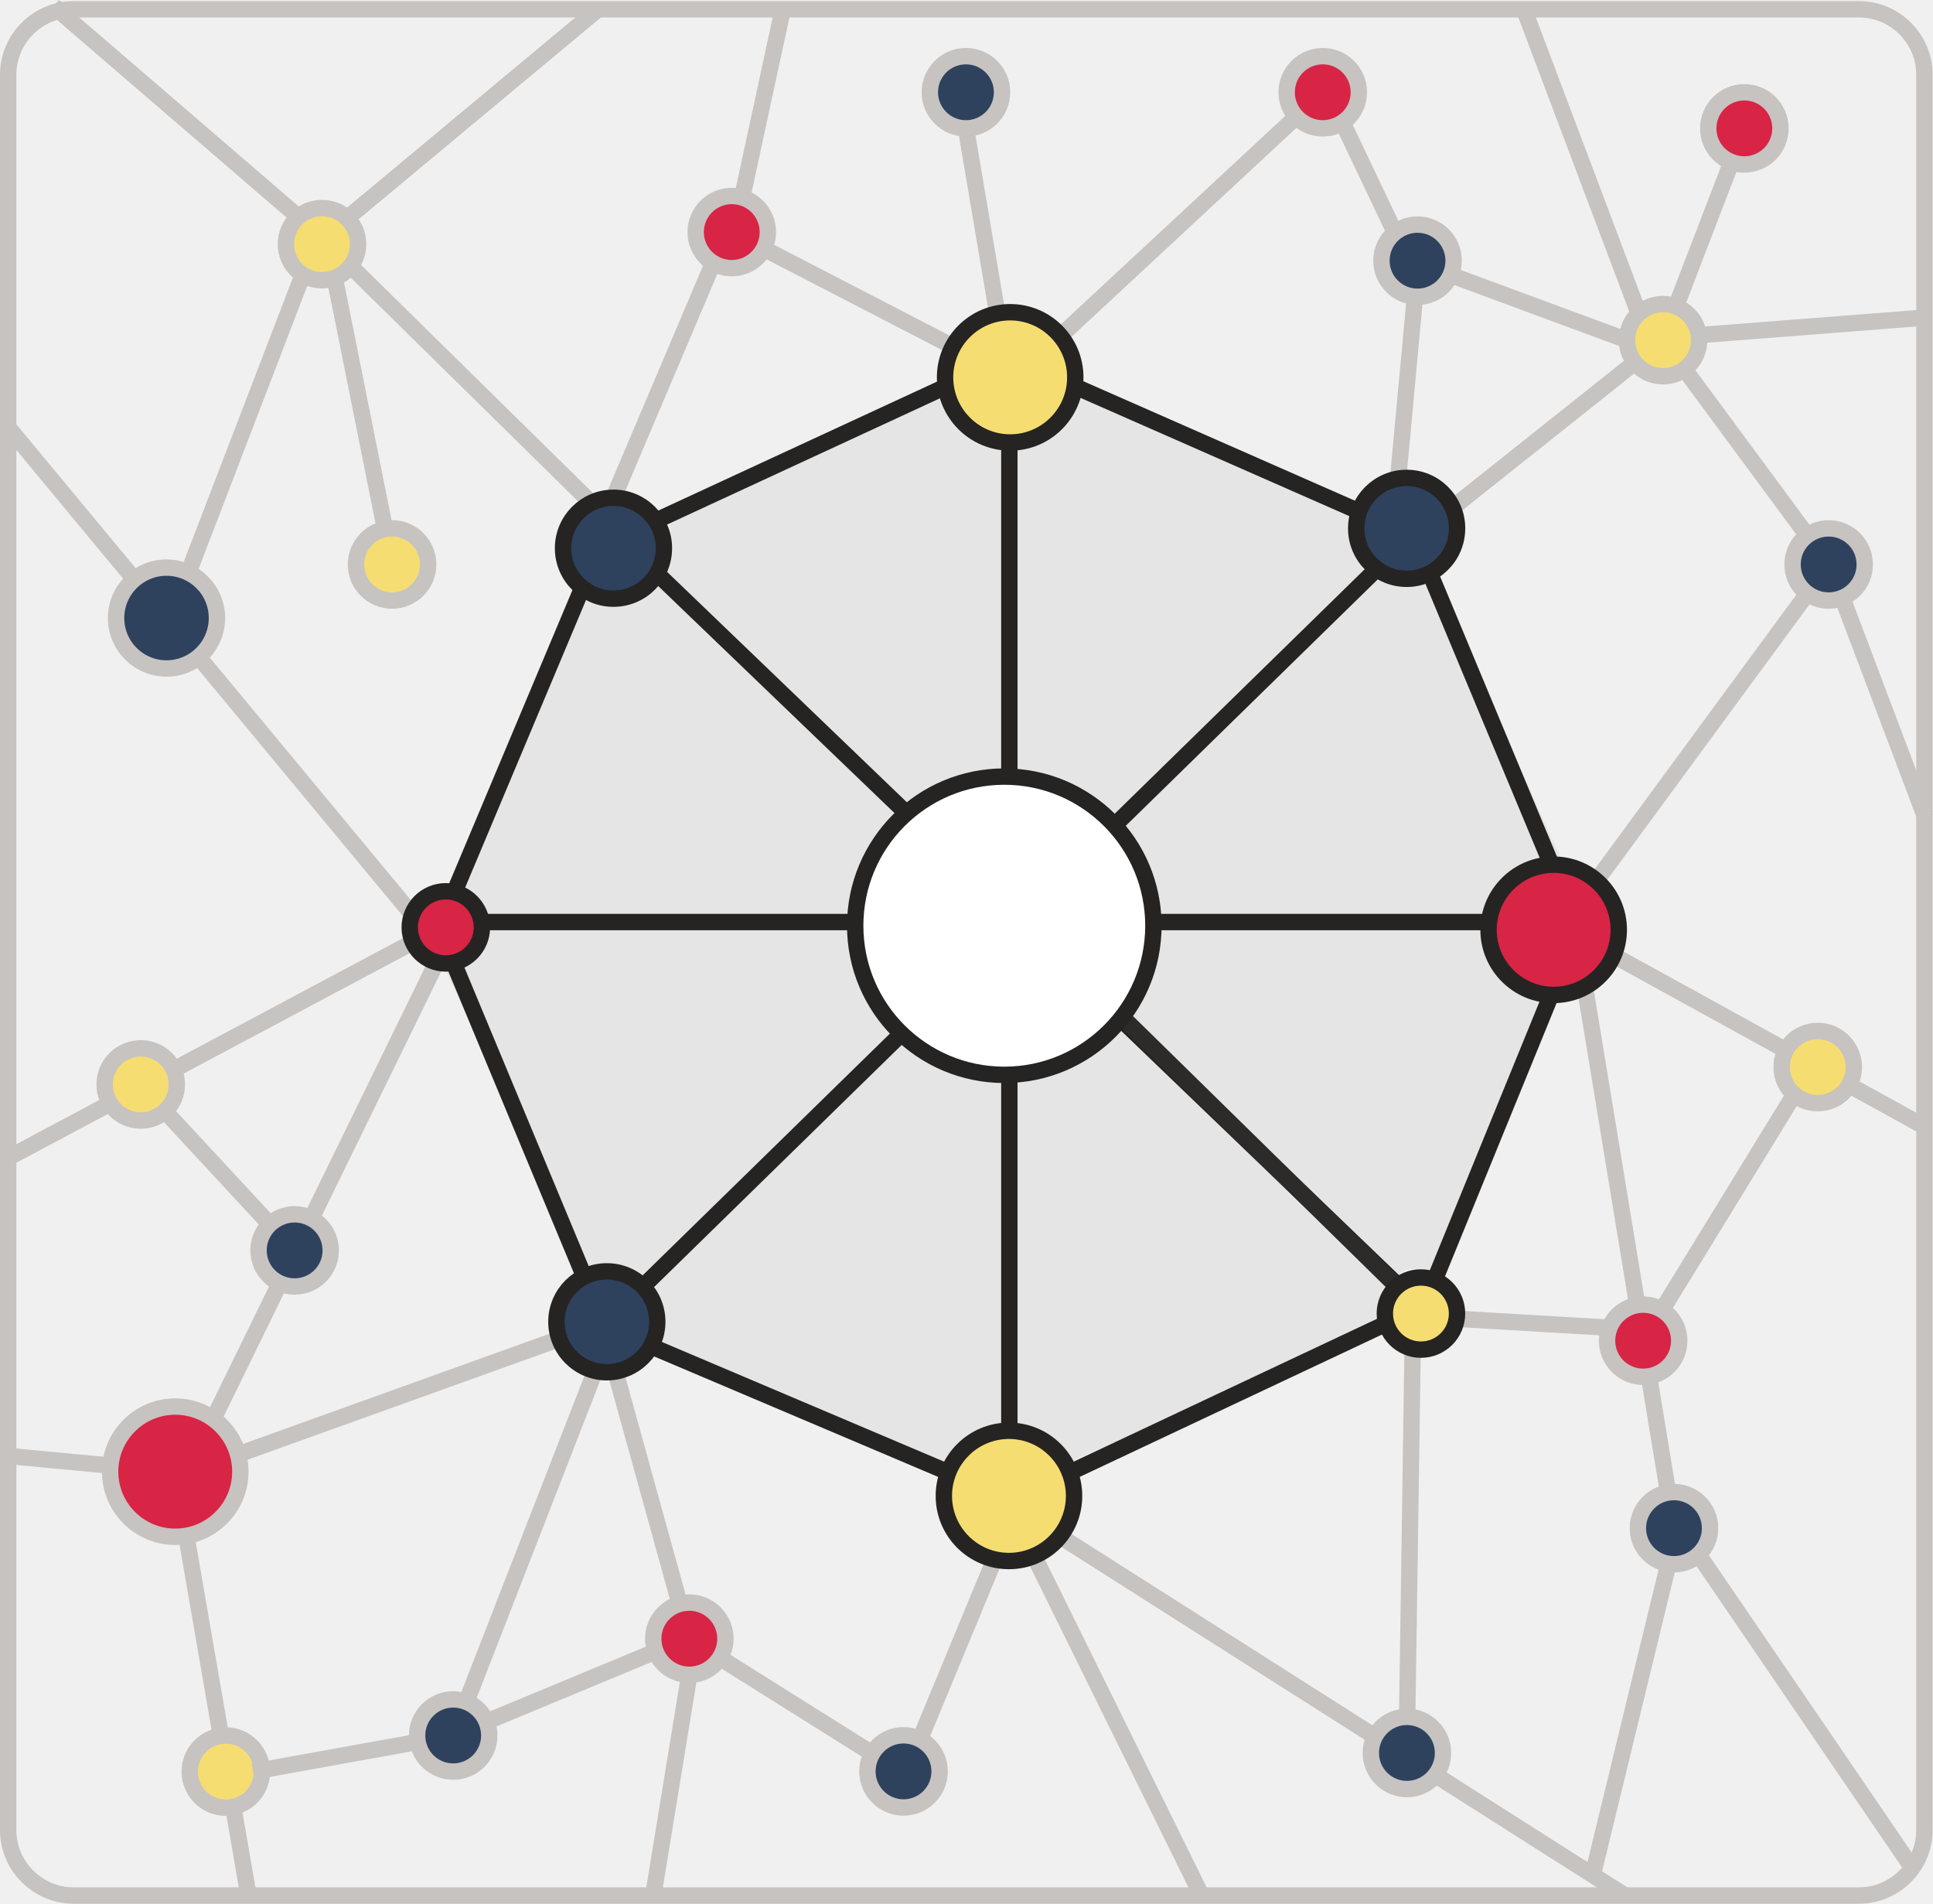
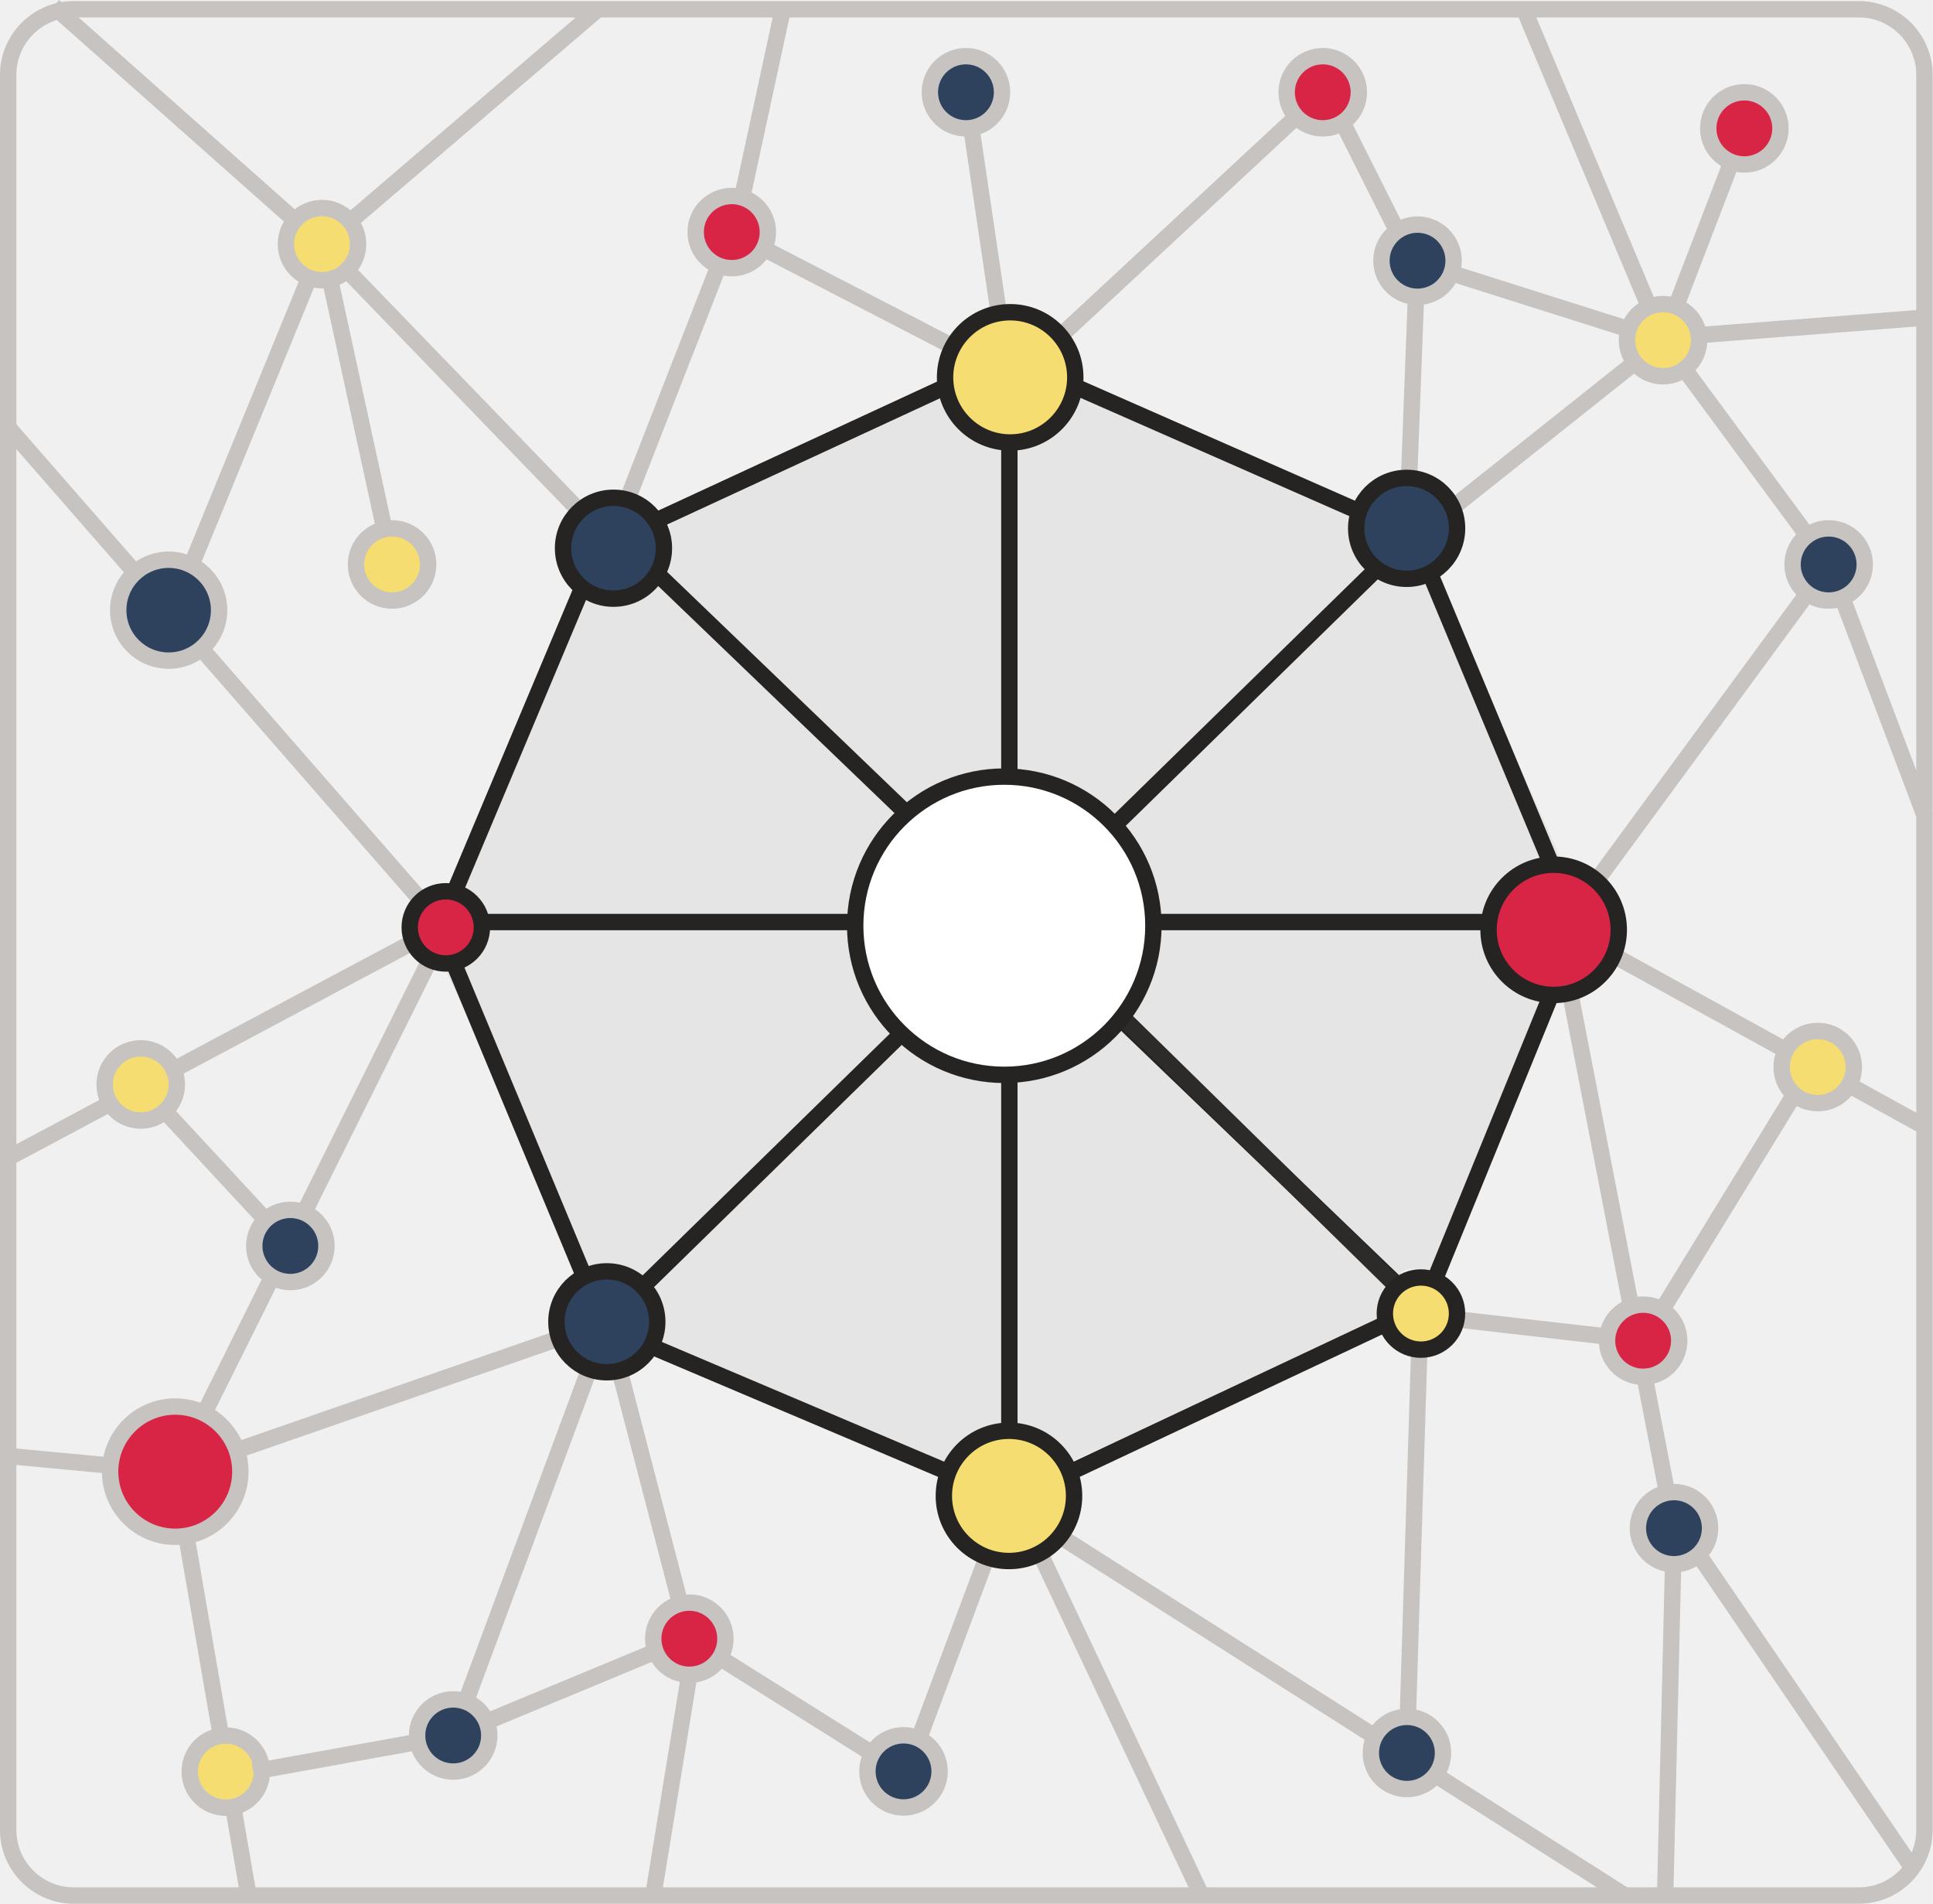
<svg xmlns="http://www.w3.org/2000/svg" version="1.1" viewBox="0 0 442.77 435.98">
  <defs>
-     <clipPath id="a">
+     <clipPath id="p">
      <path d="m1227.5 390.41h86.06v-67.342h-86.06z" />
    </clipPath>
-     <clipPath id="b">
+     <clipPath id="o">
      <path d="m1227.7 456.04h87.55v-66.652h-87.55z" />
    </clipPath>
-     <clipPath id="c">
+     <clipPath id="n">
      <path d="m1112.5 389.26h93.25v-72h-93.25z" />
    </clipPath>
-     <clipPath id="d">
+     <clipPath id="m">
      <path d="m1111.6 456.12h85.78v-68.354h-85.78z" />
    </clipPath>
-     <clipPath id="e">
+     <clipPath id="l">
      <path d="m1148.6 491.88h64.93v-86.092h-64.93z" />
    </clipPath>
-     <clipPath id="f">
+     <clipPath id="k">
      <path d="m1213.1 374.02h65.48v-84.914h-65.48z" />
    </clipPath>
-     <clipPath id="g">
+     <clipPath id="j">
      <path d="m1146.3 374.22h66.41v-84.572h-66.41z" />
    </clipPath>
-     <clipPath id="h">
+     <clipPath id="i">
      <path d="m1213.5 492.16h65.65v-87.151h-65.65z" />
    </clipPath>
  </defs>
  <g transform="translate(-135.7 -234.6)">
    <g transform="matrix(1.25,0,0,-1.25,-1149.7,935.87)">
-       <g clip-path="url(#h)" opacity=".42">
+       <g clip-path="url(#i)" opacity=".42">
        <g transform="translate(1213.9,483.24)">
          <path d="m0 0v-71.857 71.857c-0.074-2e-3 -0.146-0.012-0.221-0.012-0.044 0-0.086 7e-3 -0.131 7e-3v-71.904c5.493-0.269 10.428-2.628 14.017-6.323l51.633 51.631c-1.786 1.921-2.887 4.488-2.887 7.317 0 1.73 0.419 3.359 1.145 4.808l-53.186 23.394c-0.857-4.997-5.153-8.812-10.37-8.918" fill="#d8d7d6" />
        </g>
      </g>
    </g>
    <g transform="matrix(1.25 0 0 -1.25 -1150.2 933.04)">
-       <g clip-path="url(#g)" opacity=".42">
+       <g clip-path="url(#j)" opacity=".42">
        <g transform="translate(1212.7,294.73)">
          <path d="m0 0v73.441c-0.142-3e-3 -0.28-0.021-0.422-0.021-5.782 0-11.016 2.32-14.841 6.071l-51.153-51.152c2.419-1.993 3.963-5.012 3.963-8.392 0-0.773-0.084-1.526-0.237-2.254l53.693-22.772c1.891 3.002 5.203 5.012 8.997 5.079" fill="#d8d7d6" />
        </g>
      </g>
    </g>
    <g transform="matrix(1.2978 0 0 -1.25 -1205.6 930.55)">
-       <g clip-path="url(#f)" opacity=".42">
+       <g clip-path="url(#k)" opacity=".42">
        <g transform="translate(1278.6,320.69)">
          <path d="m1.96 0-53.192 53.324c-3.737-3.457-8.729-5.63-14.248-5.825v-73.458c4.158-0.059 7.768-2.314 9.645-5.631l55.923 25.565c0 4e-3 -0.001 8e-3 -0.001 0.012 0 2.224 0.691 4.29 1.872 6.013" fill="#d8d7d6" stroke-width="1.015" />
        </g>
      </g>
    </g>
    <g transform="matrix(1.25,0,0,-1.25,-1149.7,935.87)">
-       <g clip-path="url(#e)" opacity=".42">
+       <g clip-path="url(#l)" opacity=".42">
        <g transform="translate(1148.6,457.08)">
          <path d="m0 0 49.67-51.285c3.742 3.457 8.729 5.586 14.226 5.586 0.349 0 0.688-0.035 1.033-0.052v71.904c-5.164 0.063-9.451 3.758-10.419 8.653l-52.646-24.357c0.395-1.12 0.621-2.32 0.621-3.575 0-2.614-0.934-5.01-2.485-6.874" fill="#d8d7d6" />
        </g>
      </g>
    </g>
    <g transform="matrix(1.25,0,0,-1.25,-1149.7,935.87)">
-       <g clip-path="url(#d)" opacity=".42">
+       <g clip-path="url(#m)" opacity=".42">
        <g transform="translate(1118,389.69)">
          <path d="m0.85 3.023c0-0.379-0.02-0.752-0.058-1.121h71.896-71.896c-0.027-0.275-0.075-0.544-0.124-0.813h73.392c-0.039 0.53-0.08 1.058-0.08 1.597 0 5.864 2.381 11.172 6.228 15.011-18.767 20.65-34.013 33.194-50.117 51.747-1.975-2.041-4.739-3.315-7.804-3.315-1.798 0-3.49 0.445-4.984 1.217l-22.874-54.414c-0.985-7.658 4.374-8.052 6.421-9.909" fill="#d8d7d6" />
        </g>
      </g>
    </g>
    <g transform="matrix(1.25 0 0 -1.25 -1153.7 932.21)">
-       <g clip-path="url(#c)" opacity=".42">
+       <g clip-path="url(#n)" opacity=".42">
        <g transform="translate(1142.3,317.26)">
          <path d="m0 0 63 69c-14.295-29.139-34.871-43.128-53.012-62.991 0.102-0.069-10.088-5.938-9.988-6.009l63 69c-4.225 3.58 0.909-2.412 0.441 3h-86.926c-0.686-3.293-3.044-6.078-6.294-7.68l27.329-56.715c1.421 0.468 2.958 0.736 4.571 0.736 2.966 0-4.298-6.884-2.121-8.341" fill="#d8d7d6" />
        </g>
      </g>
    </g>
    <g transform="matrix(1.25,0,0,-1.25,-1149.7,933.87)">
-       <g clip-path="url(#b)" opacity=".42">
+       <g clip-path="url(#o)" opacity=".42">
        <g transform="translate(1279.9,456.04)">
          <path d="m0 0-52.154-52.153c3.571-3.79 5.776-8.881 5.784-14.498h74.381c-2e-3 0.103-0.015 0.204-0.015 0.308 0 4.786 3.099 8.841 7.396 10.29l-24.638 55.129c-1.52-0.81-1.744 3.905-3.588 3.905-3.026 0-5.195-4.978-7.166-2.981" fill="#d8d7d6" />
        </g>
      </g>
    </g>
    <g transform="matrix(1.25 0 0 -1.255 -1147.7 935.81)">
-       <g clip-path="url(#a)" opacity=".42">
+       <g clip-path="url(#p)" opacity=".42">
        <g transform="translate(1307.1,390.41)">
          <path d="m0 0h-73.637c0-0.01 1e-3 -0.019 1e-3 -0.028 0-0.262-0.03-0.517-0.039-0.777h73.653-73.653c-0.198-5.378-2.401-10.237-5.907-13.843l54.51-51.098c1.969 2.518 1.553 2.545 4.997 2.545 1.522 0 2.968-0.32 4.28-0.891l22.267 54.525c-3.727 1.615-6.351 5.276-6.472 9.567" fill="#d8d7d6" />
        </g>
      </g>
    </g>
    <g transform="matrix(1.25,0,0,-1.25,208.08,287.75)">
-       <path d="m0 0 56.575-55.636" fill="#fff" stroke="#c6c3c1" stroke-miterlimit="10" stroke-width="3" />
+       <path d="m1.208-2.36 52.754-54.582" fill="#fff" stroke="#c6c3c1" stroke-miterlimit="10" stroke-width="3" />
    </g>
    <g transform="matrix(1.25,0,0,-1.25,362.57,576.31)">
      <path d="m0 0c0-1.912 1.55-3.463 3.463-3.463 1.912 0 3.463 1.551 3.463 3.463 0 1.913-1.551 3.463-3.463 3.463-1.913 0-3.463-1.55-3.463-3.463" fill="#fff" />
    </g>
    <g transform="matrix(1.25,0,0,-1.25,362.57,576.31)">
      <path d="m0 0c0-1.912 1.55-3.463 3.463-3.463 1.912 0 3.463 1.551 3.463 3.463 0 1.913-1.551 3.463-3.463 3.463-1.913 0-3.463-1.55-3.463-3.463z" fill="none" stroke="#110f0d" stroke-miterlimit="10" stroke-width="4" />
    </g>
    <g transform="matrix(1.25,0,0,-1.25,491,447.18)">
      <path d="m0 0c0-1.913 1.551-3.463 3.463-3.463 1.913 0 3.463 1.55 3.463 3.463 0 1.912-1.55 3.463-3.463 3.463-1.912 0-3.463-1.551-3.463-3.463" fill="#fff" />
    </g>
    <g transform="matrix(1.25,0,0,-1.25,491,447.18)">
      <path d="m0 0c0-1.913 1.551-3.463 3.463-3.463 1.913 0 3.463 1.55 3.463 3.463 0 1.912-1.55 3.463-3.463 3.463-1.912 0-3.463-1.551-3.463-3.463z" fill="none" stroke="#110f0d" stroke-miterlimit="10" stroke-width="4" />
    </g>
    <g transform="matrix(1.25,0,0,-1.25,270.38,537.31)">
      <path d="m0 0c0-1.913 1.55-3.464 3.463-3.464 1.912 0 3.463 1.551 3.463 3.464 0 1.912-1.551 3.463-3.463 3.463-1.913 0-3.463-1.551-3.463-3.463" fill="#fff" />
    </g>
    <g transform="matrix(1.25,0,0,-1.25,270.38,537.31)">
      <path d="m0 0c0-1.913 1.55-3.464 3.463-3.464 1.912 0 3.463 1.551 3.463 3.464 0 1.912-1.551 3.463-3.463 3.463-1.913 0-3.463-1.551-3.463-3.463z" fill="none" stroke="#110f0d" stroke-miterlimit="10" stroke-width="4" />
    </g>
    <g transform="matrix(1.25,0,0,-1.25,455.02,533.7)">
      <path d="m0 0c0-1.912 1.55-3.463 3.463-3.463 1.912 0 3.463 1.551 3.463 3.463 0 1.913-1.551 3.463-3.463 3.463-1.913 0-3.463-1.55-3.463-3.463" fill="#fff" />
    </g>
    <g transform="matrix(1.25,0,0,-1.25,455.02,533.7)">
      <path d="m0 0c0-1.912 1.55-3.463 3.463-3.463 1.912 0 3.463 1.551 3.463 3.463 0 1.913-1.551 3.463-3.463 3.463-1.913 0-3.463-1.55-3.463-3.463z" fill="none" stroke="#110f0d" stroke-miterlimit="10" stroke-width="4" />
    </g>
    <g transform="matrix(1.25,0,0,-1.25,454.76,357.04)">
      <path d="m0 0c0-1.912 1.551-3.463 3.463-3.463 1.913 0 3.463 1.551 3.463 3.463 0 1.913-1.55 3.463-3.463 3.463-1.912 0-3.463-1.55-3.463-3.463" fill="#fff" />
    </g>
    <g transform="matrix(1.25,0,0,-1.25,454.76,357.04)">
      <path d="m0 0c0-1.912 1.551-3.463 3.463-3.463 1.913 0 3.463 1.551 3.463 3.463 0 1.913-1.55 3.463-3.463 3.463-1.912 0-3.463-1.55-3.463-3.463z" fill="none" stroke="#110f0d" stroke-miterlimit="10" stroke-width="4" />
    </g>
    <g transform="matrix(1.25,0,0,-1.25,362.57,318.4)">
      <path d="m0 0c0-1.912 1.55-3.463 3.463-3.463 1.912 0 3.463 1.551 3.463 3.463 0 1.913-1.551 3.463-3.463 3.463-1.913 0-3.463-1.55-3.463-3.463" fill="#fff" />
    </g>
    <g transform="matrix(1.25,0,0,-1.25,362.57,318.4)">
      <path d="m0 0c0-1.912 1.55-3.463 3.463-3.463 1.912 0 3.463 1.551 3.463 3.463 0 1.913-1.551 3.463-3.463 3.463-1.913 0-3.463-1.55-3.463-3.463z" fill="none" stroke="#110f0d" stroke-miterlimit="10" stroke-width="4" />
    </g>
    <g transform="matrix(1.25,0,0,-1.25,240.37,445.76)">
      <path d="m0 0h202.44" fill="#fff" stroke="#252423" stroke-miterlimit="10" stroke-width="3" />
    </g>
    <g transform="matrix(1.25,0,0,-1.25,366.9,322.72)">
      <path d="m0 0v-199.12" fill="#fff" stroke="#252423" stroke-miterlimit="10" stroke-width="3" />
    </g>
    <g transform="matrix(1.25,0,0,-1.25,277.91,534.18)">
      <path d="m0 0 142.38 139.21" fill="#fff" stroke="#252423" stroke-miterlimit="10" stroke-width="3" />
    </g>
    <g transform="matrix(1.25,0,0,-1.25,286.3,366.05)">
      <path d="m0 0 138.39-132.94" fill="#fff" stroke="#252423" stroke-miterlimit="10" stroke-width="3" />
    </g>
    <g transform="matrix(1.25,0,0,-1.25,371.22,318.4)">
      <path d="m0 0 70.289-30.917" fill="#fff" stroke="#252423" stroke-miterlimit="10" stroke-width="3" />
    </g>
    <g transform="matrix(1.25,0,0,-1.25,279.04,357.04)">
      <path d="m0 0 66.826 30.917" fill="#fff" stroke="#252423" stroke-miterlimit="10" stroke-width="3" />
    </g>
    <g transform="matrix(1.25,0,0,-1.25,371.22,576.31)">
      <path d="m0 0 67.798 31.921" fill="#fff" stroke="#252423" stroke-miterlimit="10" stroke-width="3" />
    </g>
    <g transform="matrix(1.25,0,0,-1.25,278.05,540.03)">
      <path d="m0 0 67.771-28.743" fill="#fff" stroke="#252423" stroke-miterlimit="10" stroke-width="3" />
    </g>
    <g transform="matrix(1.25,0,0,-1.25,461.35,361.37)">
      <path d="m0 0 27.186-65.183" fill="#fff" stroke="#252423" stroke-miterlimit="10" stroke-width="3" />
    </g>
    <g transform="matrix(1.25,0,0,-1.25,272.37,361.37)">
      <path d="m0 0-27.401-65.183" fill="#fff" stroke="#252423" stroke-miterlimit="10" stroke-width="3" />
    </g>
    <g transform="matrix(1.25,0,0,-1.25,495.33,451.81)">
      <path d="m0 0-25.943-63.526" fill="#fff" stroke="#252423" stroke-miterlimit="10" stroke-width="3" />
    </g>
    <g transform="matrix(1.25,0,0,-1.25,238.11,451.51)">
      <path d="m0 0 27.373-65.756" fill="#fff" stroke="#252423" stroke-miterlimit="10" stroke-width="3" />
    </g>
    <g transform="matrix(1.25,0,0,-1.25,438.68,255.73)">
      <path d="m0 0-53.968-50.131" fill="#fff" stroke="#c6c3c1" stroke-miterlimit="10" stroke-width="3" />
    </g>
    <g transform="matrix(1.25,0,0,-1.25,460.2,298.32)">
-       <path d="m0 0-4.356-46.975" fill="#fff" stroke="#c6c3c1" stroke-miterlimit="10" stroke-width="3" />
+       <path d="m0 0-1.743-45.93" fill="#fff" stroke="#c6c3c1" stroke-miterlimit="10" stroke-width="3" />
    </g>
    <g transform="matrix(1.25,0,0,-1.25,438.68,264)">
-       <path d="m3.396 1.567 13.817-29.027" fill="#fff" stroke="#c6c3c1" stroke-miterlimit="10" stroke-width="3" />
+       <path d="m3.396 1.567 12.983-25.812" fill="#fff" stroke="#c6c3c1" stroke-miterlimit="10" stroke-width="3" />
    </g>
    <g transform="matrix(1.25,0,0,-1.25,561.51,668.7)">
      <path d="m0 0h-327.15c-6.601 0-12 5.4-12 12v321.58c0 6.6 5.399 12 12 12h327.15c6.6 0 12-5.4 12-12v-321.58c0-6.6-5.4-12-12-12z" fill="none" stroke="#c6c3c1" stroke-miterlimit="10" stroke-width="3" />
    </g>
    <g transform="matrix(1.25,0,0,-1.25,516.63,312.5)">
      <path d="m0 0-40.137-31.932" fill="#fff" stroke="#c6c3c1" stroke-miterlimit="10" stroke-width="3" />
    </g>
    <g transform="matrix(1.25,0,0,-1.25,516.63,312.5)">
      <path d="m0 0 30.349-41.1" fill="#fff" stroke="#c6c3c1" stroke-miterlimit="10" stroke-width="3" />
    </g>
    <g transform="matrix(1.25,0,0,-1.25,513.81,313.66)">
-       <path d="m0 0-23.214 61.538" fill="#fff" stroke="#c6c3c1" stroke-miterlimit="10" stroke-width="3" />
+       <path d="m2.256 0.928-25.47 60.61" fill="#fff" stroke="#c6c3c1" stroke-miterlimit="10" stroke-width="3" />
    </g>
    <g transform="matrix(1.25,0,0,-1.25,535.26,264)">
      <path d="m0 0-14.904-38.8" fill="#fff" stroke="#c6c3c1" stroke-miterlimit="10" stroke-width="3" />
    </g>
    <g transform="matrix(1.25,0,0,-1.25,526.99,264)">
      <path d="m0 0c0-3.652 2.961-6.614 6.614-6.614s6.614 2.962 6.614 6.614c0 3.653-2.961 6.614-6.614 6.614s-6.614-2.961-6.614-6.614" fill="#d82445" />
    </g>
    <g transform="matrix(1.25,0,0,-1.25,526.99,264)">
      <path d="m0 0c0-3.652 2.961-6.614 6.614-6.614s6.614 2.962 6.614 6.614c0 3.653-2.961 6.614-6.614 6.614s-6.614-2.961-6.614-6.614z" fill="none" stroke="#c6c3c1" stroke-miterlimit="10" stroke-width="3" />
    </g>
    <g transform="matrix(1.25,0,0,-1.25,554.57,363.87)">
      <path d="m0 0-50.417-68.638" fill="#fff" stroke="#c6c3c1" stroke-miterlimit="10" stroke-width="3" />
    </g>
    <g transform="matrix(1.25,0,0,-1.25,499.64,450.28)">
      <path d="m0 0 61.491-33.855" fill="#fff" stroke="#c6c3c1" stroke-miterlimit="10" stroke-width="3" />
    </g>
    <g transform="matrix(1.25,0,0,-1.25,496.52,447.09)">
-       <path d="m0 0 18.093-109.99" fill="#fff" stroke="#c6c3c1" stroke-miterlimit="10" stroke-width="3" />
+       <path d="m-3.135-0.523 21.228-109.47" fill="#fff" stroke="#c6c3c1" stroke-miterlimit="10" stroke-width="3" />
    </g>
    <g transform="matrix(1.25,0,0,-1.25,491.58,462.46)">
      <path d="m0 0c-6.579 0-11.931 5.353-11.931 11.931 0 6.579 5.352 11.931 11.931 11.931s11.932-5.352 11.932-11.931c0-6.578-5.353-11.931-11.932-11.931" fill="#d82445" />
    </g>
    <g transform="matrix(1.25,0,0,-1.25,491.58,430.75)">
      <path d="m0 0c-7.418 0-13.432-6.014-13.432-13.432s6.014-13.43 13.432-13.43 13.431 6.012 13.431 13.43-6.013 13.432-13.431 13.432m0-3c5.752 0 10.431-4.68 10.431-10.432s-4.679-10.43-10.431-10.43-10.432 4.678-10.432 10.43 4.68 10.432 10.432 10.432" fill="#252423" />
    </g>
    <g transform="matrix(1.25,0,0,-1.25,548.15,482.86)">
      <path d="m0 0-28.855-47.023" fill="#fff" stroke="#c6c3c1" stroke-miterlimit="10" stroke-width="3" />
    </g>
    <g transform="matrix(1.25,0,0,-1.25,574.21,663.08)">
      <path d="m0 0-44.059 64.565" fill="#fff" stroke="#c6c3c1" stroke-miterlimit="10" stroke-width="3" />
    </g>
    <g transform="matrix(1.25,0,0,-1.25,512.08,539.12)">
-       <path d="m0 0-43.652 2.559" fill="#fff" stroke="#c6c3c1" stroke-miterlimit="10" stroke-width="3" />
+       <path d="m1e-3 -2.015-39.865 4.574" fill="#fff" stroke="#c6c3c1" stroke-miterlimit="10" stroke-width="3" />
    </g>
    <g transform="matrix(1.25,0,0,-1.25,507.48,668.43)">
      <path d="m0 0-110.07 69.962" fill="#fff" stroke="#c6c3c1" stroke-miterlimit="10" stroke-width="3" />
    </g>
    <g transform="matrix(1.25,0,0,-1.25,459.35,538.03)">
-       <path d="m0 0-1.164-79.111" fill="#fff" stroke="#c6c3c1" stroke-miterlimit="10" stroke-width="3" />
+       <path d="m1.406 3.516-2.57-82.627" fill="#fff" stroke="#c6c3c1" stroke-miterlimit="10" stroke-width="3" />
    </g>
    <g transform="matrix(1.25,0,0,-1.25,503.81,541.64)">
      <path d="m0 0c0-3.652 2.961-6.613 6.614-6.613s6.614 2.961 6.614 6.613c0 3.653-2.961 6.614-6.614 6.614s-6.614-2.961-6.614-6.614" fill="#d82445" />
    </g>
    <g transform="matrix(1.25,0,0,-1.25,503.81,541.64)">
      <path d="m0 0c0-3.652 2.961-6.613 6.614-6.613s6.614 2.961 6.614 6.613c0 3.653-2.961 6.614-6.614 6.614s-6.614-2.961-6.614-6.614z" fill="none" stroke="#c6c3c1" stroke-miterlimit="10" stroke-width="3" />
    </g>
    <g transform="matrix(1.25,0,0,-1.25,519.14,587.47)">
-       <path d="m0 0-14.802-60.893" fill="#fff" stroke="#c6c3c1" stroke-miterlimit="10" stroke-width="3" />
+       <path d="m-3e-3 2.314-1.609-66.995" fill="#fff" stroke="#c6c3c1" stroke-miterlimit="10" stroke-width="3" />
    </g>
    <g transform="matrix(1.25,0,0,-1.25,510.87,584.57)">
      <path d="m0 0c0-3.652 2.961-6.613 6.614-6.613s6.614 2.961 6.614 6.613c0 3.653-2.961 6.614-6.614 6.614s-6.614-2.961-6.614-6.614" fill="#2e425e" />
    </g>
    <g transform="matrix(1.25,0,0,-1.25,510.87,584.57)">
      <path d="m0 0c0-3.652 2.961-6.613 6.614-6.613s6.614 2.961 6.614 6.613c0 3.653-2.961 6.614-6.614 6.614s-6.614-2.961-6.614-6.614z" fill="none" stroke="#c6c3c1" stroke-miterlimit="10" stroke-width="3" />
    </g>
    <g transform="matrix(1.25,0,0,-1.25,449.7,636.05)">
      <path d="m0 0c0-3.652 2.961-6.613 6.614-6.613s6.615 2.961 6.615 6.613c0 3.653-2.962 6.614-6.615 6.614s-6.614-2.961-6.614-6.614" fill="#2e425e" />
    </g>
    <g transform="matrix(1.25,0,0,-1.25,449.7,636.05)">
      <path d="m0 0c0-3.652 2.961-6.613 6.614-6.613s6.615 2.961 6.615 6.613c0 3.653-2.962 6.614-6.615 6.614s-6.614-2.961-6.614-6.614z" fill="none" stroke="#c6c3c1" stroke-miterlimit="10" stroke-width="3" />
    </g>
    <g transform="matrix(1.25,0,0,-1.25,293.59,609.88)">
-       <path d="m0 0-15.109 54.591" fill="#fff" stroke="#c6c3c1" stroke-miterlimit="10" stroke-width="3" />
+       <path d="m0 0-15.104 58.056" fill="#fff" stroke="#c6c3c1" stroke-miterlimit="10" stroke-width="3" />
    </g>
    <g transform="matrix(1.25,0,0,-1.25,137.57,568.04)">
      <path d="m0 0 30.614-2.874" fill="#fff" stroke="#c6c3c1" stroke-miterlimit="10" stroke-width="3" />
    </g>
    <g transform="matrix(1.25,0,0,-1.25,274.71,537.31)">
-       <path d="m0 0-76.928-27.66" fill="#fff" stroke="#c6c3c1" stroke-miterlimit="10" stroke-width="3" />
+       <path d="m0 0-79.098-27.458" fill="#fff" stroke="#c6c3c1" stroke-miterlimit="10" stroke-width="3" />
    </g>
    <g transform="matrix(1.25,0,0,-1.25,237.62,451.06)">
-       <path d="m0 0-47.259-96.66" fill="#fff" stroke="#c6c3c1" stroke-miterlimit="10" stroke-width="3" />
+       <path d="m-0.261 2.351-49.165-98.809" fill="#fff" stroke="#c6c3c1" stroke-miterlimit="10" stroke-width="3" />
    </g>
    <g transform="matrix(1.25,0,0,-1.25,168.2,572.42)">
      <path d="m6.11 0.63 13.432-77.656" fill="#fff" stroke="#c6c3c1" stroke-miterlimit="10" stroke-width="3" />
    </g>
    <g transform="matrix(1.25,0,0,-1.25,175.84,586.55)">
      <path d="m0 0c-6.579 0-11.932 5.353-11.932 11.932 0 6.578 5.353 11.93 11.932 11.93s11.931-5.352 11.931-11.93c0-6.579-5.352-11.932-11.931-11.932" fill="#d82445" />
    </g>
    <g transform="matrix(1.25,0,0,-1.25,175.84,554.84)">
      <path d="m0 0c-7.418 0-13.432-6.013-13.432-13.431s6.014-13.431 13.432-13.431 13.432 6.013 13.432 13.431-6.014 13.431-13.432 13.431m0-3c5.752 0 10.432-4.679 10.432-10.431s-4.68-10.431-10.432-10.431-10.432 4.679-10.432 10.431 4.68 10.431 10.432 10.431" fill="#c6c3c1" />
    </g>
    <g transform="matrix(1.25,0,0,-1.25,229.55,446.98)">
      <path d="m0.261-2.874-73.841-39.347" fill="#fff" stroke="#c6c3c1" stroke-miterlimit="10" stroke-width="3" />
    </g>
    <g transform="matrix(1.25,0,0,-1.25,201.19,518.96)">
      <path d="m0 0-28.203 30.413" fill="#fff" stroke="#c6c3c1" stroke-miterlimit="10" stroke-width="3" />
    </g>
    <g transform="matrix(1.25,0,0,-1.25,159.67,482.95)">
      <path d="m0 0c0-3.652 2.961-6.614 6.614-6.614s6.615 2.962 6.615 6.614c0 3.653-2.962 6.614-6.615 6.614s-6.614-2.961-6.614-6.614" fill="#f5dd72" />
    </g>
    <g transform="matrix(1.25,0,0,-1.25,159.67,482.95)">
      <path d="m0 0c0-3.652 2.961-6.614 6.614-6.614s6.615 2.962 6.615 6.614c0 3.653-2.962 6.614-6.615 6.614s-6.614-2.961-6.614-6.614z" fill="none" stroke="#c6c3c1" stroke-miterlimit="10" stroke-width="3" />
    </g>
-     <g transform="matrix(1.25,0,0,-1.25,194.92,520.96)">
+     <g transform="matrix(1.25 0 0 -1.25 193.94 519.94)">
      <path d="m0 0c0-3.652 2.961-6.614 6.614-6.614s6.614 2.962 6.614 6.614c0 3.653-2.961 6.614-6.614 6.614s-6.614-2.961-6.614-6.614" fill="#2e425e" />
    </g>
-     <g transform="matrix(1.25,0,0,-1.25,194.92,520.96)">
+     <g transform="matrix(1.25 0 0 -1.25 193.94 519.94)">
      <path d="m0 0c0-3.652 2.961-6.614 6.614-6.614s6.614 2.962 6.614 6.614c0 3.653-2.961 6.614-6.614 6.614s-6.614-2.961-6.614-6.614z" fill="none" stroke="#c6c3c1" stroke-miterlimit="10" stroke-width="3" />
    </g>
    <g transform="matrix(1.25,0,0,-1.25,343.36,640.32)">
-       <path d="m0 0 21.766 52.513" fill="#fff" stroke="#c6c3c1" stroke-miterlimit="10" stroke-width="3" />
+       <path d="m0 0 19.153 51.207" fill="#fff" stroke="#c6c3c1" stroke-miterlimit="10" stroke-width="3" />
    </g>
    <g transform="matrix(1.25,0,0,-1.25,336.43,636.76)">
      <path d="m0 0-34.27 21.5" fill="#fff" stroke="#c6c3c1" stroke-miterlimit="10" stroke-width="3" />
    </g>
    <g transform="matrix(1.25,0,0,-1.25,274.71,541.64)">
-       <path d="m0 0-28.156-72.329" fill="#fff" stroke="#c6c3c1" stroke-miterlimit="10" stroke-width="3" />
+       <path d="m0 3.464-28.156-75.793" fill="#fff" stroke="#c6c3c1" stroke-miterlimit="10" stroke-width="3" />
    </g>
    <g transform="matrix(1.25,0,0,-1.25,366.96,579.6)">
-       <path d="m0 0 34.837-70.59" fill="#fff" stroke="#c6c3c1" stroke-miterlimit="10" stroke-width="3" />
+       <path d="m0.273 2.631 34.564-73.221" fill="#fff" stroke="#c6c3c1" stroke-miterlimit="10" stroke-width="3" />
    </g>
    <g transform="matrix(1.25,0,0,-1.25,179.16,640.32)">
      <path d="m0 0c0-3.653 2.961-6.614 6.614-6.614s6.615 2.961 6.615 6.614c0 3.652-2.962 6.613-6.615 6.613s-6.614-2.961-6.614-6.613" fill="#f5dd72" />
    </g>
    <g transform="matrix(1.25,0,0,-1.25,179.16,640.32)">
      <path d="m0 0c0-3.653 2.961-6.614 6.614-6.614s6.615 2.961 6.615 6.614c0 3.652-2.962 6.613-6.615 6.613s-6.614-2.961-6.614-6.613z" fill="none" stroke="#c6c3c1" stroke-miterlimit="10" stroke-width="3" />
    </g>
    <g transform="matrix(1.25,0,0,-1.25,366.81,592.09)">
      <path d="m0 0c-6.579 0-11.931 5.353-11.931 11.932 0 6.578 5.352 11.93 11.931 11.93s11.932-5.352 11.932-11.93c0-6.579-5.353-11.932-11.932-11.932" fill="#f5dd72" />
    </g>
    <g transform="matrix(1.25,0,0,-1.25,366.81,560.39)">
      <path d="m0 0c-7.418 0-13.431-6.014-13.431-13.432s6.013-13.431 13.431-13.431 13.432 6.013 13.432 13.431-6.014 13.432-13.432 13.432m0-3c5.752 0 10.432-4.68 10.432-10.432s-4.68-10.431-10.432-10.431-10.431 4.679-10.431 10.431 4.679 10.432 10.431 10.432" fill="#252423" />
    </g>
    <g transform="matrix(1.25,0,0,-1.25,263.15,537.31)">
      <path d="m0 0c0-5.104 4.138-9.242 9.242-9.242s9.241 4.138 9.241 9.242-4.137 9.241-9.241 9.241-9.242-4.137-9.242-9.241" fill="#2e425e" />
    </g>
    <g transform="matrix(1.25,0,0,-1.25,263.15,537.31)">
      <path d="m0 0c0-5.104 4.138-9.242 9.242-9.242s9.241 4.138 9.241 9.242-4.137 9.241-9.241 9.241-9.242-4.137-9.242-9.241z" fill="none" stroke="#252423" stroke-miterlimit="10" stroke-width="3" />
    </g>
    <g transform="matrix(1.25,0,0,-1.25,293.52,609.63)">
      <path d="m0 0-43.209-17.941" fill="#fff" stroke="#c6c3c1" stroke-miterlimit="10" stroke-width="3" />
    </g>
    <g transform="matrix(1.25,0,0,-1.25,193.7,640.32)">
      <path d="m0 0 36.652 6.613" fill="#fff" stroke="#c6c3c1" stroke-miterlimit="10" stroke-width="3" />
    </g>
    <g transform="matrix(1.25,0,0,-1.25,285.33,668.7)">
      <path d="m0 0 6.614 40.443" fill="#fff" stroke="#c6c3c1" stroke-miterlimit="10" stroke-width="3" />
    </g>
    <g transform="matrix(1.25,0,0,-1.25,285.33,609.88)">
      <path d="m0 0c0-3.653 2.961-6.614 6.614-6.614s6.614 2.961 6.614 6.614c0 3.652-2.961 6.614-6.614 6.614s-6.614-2.962-6.614-6.614" fill="#d82445" />
    </g>
    <g transform="matrix(1.25,0,0,-1.25,285.33,609.88)">
      <path d="m0 0c0-3.653 2.961-6.614 6.614-6.614s6.614 2.961 6.614 6.614c0 3.652-2.961 6.614-6.614 6.614s-6.614-2.962-6.614-6.614z" fill="none" stroke="#c6c3c1" stroke-miterlimit="10" stroke-width="3" />
    </g>
    <g transform="matrix(1.25,0,0,-1.25,231.24,632.05)">
      <path d="m0 0c0-3.652 2.961-6.613 6.614-6.613s6.614 2.961 6.614 6.613c0 3.653-2.961 6.614-6.614 6.614s-6.614-2.961-6.614-6.614" fill="#2e425e" />
    </g>
    <g transform="matrix(1.25,0,0,-1.25,231.24,632.05)">
      <path d="m0 0c0-3.652 2.961-6.613 6.614-6.613s6.614 2.961 6.614 6.613c0 3.653-2.961 6.614-6.614 6.614s-6.614-2.961-6.614-6.614z" fill="none" stroke="#c6c3c1" stroke-miterlimit="10" stroke-width="3" />
    </g>
    <g transform="matrix(1.25,0,0,-1.25,137.57,332.45)">
-       <path d="m0 0 74.756-90.138" fill="#fff" stroke="#c6c3c1" stroke-miterlimit="10" stroke-width="3" />
-     </g>
-     <g transform="matrix(1.25,0,0,-1.25,162.29,376.14)">
+       <path d="m0 0 79.589-91.183" fill="#fff" stroke="#c6c3c1" stroke-miterlimit="10" stroke-width="3" />
+     </g>
+     <g transform="matrix(1.25 0 0 -1.25 162.78 374.34)">
      <path d="m0 0c0-5.104 4.138-9.241 9.242-9.241s9.241 4.137 9.241 9.241-4.137 9.241-9.241 9.241-9.242-4.137-9.242-9.241" fill="#2e425e" />
    </g>
-     <g transform="matrix(1.25,0,0,-1.25,162.29,376.14)">
+     <g transform="matrix(1.25 0 0 -1.25 162.78 374.34)">
      <path d="m0 0c0-5.104 4.138-9.241 9.242-9.241s9.241 4.137 9.241 9.241-4.137 9.241-9.241 9.241-9.242-4.137-9.242-9.241z" fill="none" stroke="#c6c3c1" stroke-miterlimit="10" stroke-width="3" />
    </g>
    <g transform="matrix(1.25,0,0,-1.25,208.08,287.75)">
-       <path d="m-0.523-2.874-22.606-58.865" fill="#fff" stroke="#c6c3c1" stroke-miterlimit="10" stroke-width="3" />
+       <path d="m1.208-2.36-24.337-59.379" fill="#fff" stroke="#c6c3c1" stroke-miterlimit="10" stroke-width="3" />
    </g>
    <g transform="matrix(1.25,0,0,-1.25,211.06,291.68)">
-       <path d="m0 0 11.559-57.752" fill="#fff" stroke="#c6c3c1" stroke-miterlimit="10" stroke-width="3" />
+       <path d="m-1.176 0.784 12.735-58.536" fill="#fff" stroke="#c6c3c1" stroke-miterlimit="10" stroke-width="3" />
    </g>
    <g transform="matrix(1.25,0,0,-1.25,217.24,363.87)">
      <path d="m0 0c0-3.653 2.961-6.614 6.614-6.614s6.614 2.961 6.614 6.614c0 3.652-2.961 6.614-6.614 6.614s-6.614-2.962-6.614-6.614" fill="#f5dd72" />
    </g>
    <g transform="matrix(1.25,0,0,-1.25,217.24,363.87)">
      <path d="m0 0c0-3.653 2.961-6.614 6.614-6.614s6.614 2.961 6.614 6.614c0 3.652-2.961 6.614-6.614 6.614s-6.614-2.962-6.614-6.614z" fill="none" stroke="#c6c3c1" stroke-miterlimit="10" stroke-width="3" />
    </g>
    <g transform="matrix(1.25,0,0,-1.25,147.98,236.02)">
-       <path d="m0 0 48.082-41.385" fill="#fff" stroke="#c6c3c1" stroke-miterlimit="10" stroke-width="3" />
+       <path d="m0 0 49.288-43.744" fill="#fff" stroke="#c6c3c1" stroke-miterlimit="10" stroke-width="3" />
    </g>
    <g transform="matrix(1.25,0,0,-1.25,270.38,238.62)">
-       <path transform="matrix(.8 0 0 -.8 -107.74 3.216)" d="m136.64 2.387-60.332 50.25z" fill="#fff" stroke="#c6c3c1" stroke-miterlimit="10" stroke-width="3.75" />
+       <path transform="matrix(.8 0 0 -.8 -107.74 3.216)" d="m136.64 2.387-62.755 53.714z" fill="#fff" stroke="#c6c3c1" stroke-miterlimit="10" stroke-width="3.75" />
    </g>
    <g transform="matrix(1.25,0,0,-1.25,201.19,290.51)">
      <path d="m0 0c0-3.652 2.961-6.613 6.614-6.613s6.615 2.961 6.615 6.613c0 3.653-2.962 6.614-6.615 6.614s-6.614-2.961-6.614-6.614" fill="#f5dd72" />
    </g>
    <g transform="matrix(1.25,0,0,-1.25,201.19,290.51)">
      <path d="m0 0c0-3.652 2.961-6.613 6.614-6.613s6.615 2.961 6.615 6.613c0 3.653-2.962 6.614-6.615 6.614s-6.614-2.961-6.614-6.614z" fill="none" stroke="#c6c3c1" stroke-miterlimit="10" stroke-width="3" />
    </g>
    <g transform="matrix(1.25,0,0,-1.25,303.98,287.75)">
      <path d="m0 0 8.824 40.813" fill="#fff" stroke="#c6c3c1" stroke-miterlimit="10" stroke-width="3" />
    </g>
    <g transform="matrix(1.25,0,0,-1.25,303.88,283.4)">
-       <path d="m0 0-22.13-52.163" fill="#fff" stroke="#c6c3c1" stroke-miterlimit="10" stroke-width="3" />
+       <path d="m-0.451-3.484-22.227-56.938" fill="#fff" stroke="#c6c3c1" stroke-miterlimit="10" stroke-width="3" />
    </g>
    <g transform="matrix(1.25,0,0,-1.25,362.57,318.4)">
      <path d="m0 0-47.403 24.516" fill="#fff" stroke="#c6c3c1" stroke-miterlimit="10" stroke-width="3" />
    </g>
    <g transform="matrix(1.25,0,0,-1.25,366.9,322.72)">
-       <path d="m0 0-7.949 46.979" fill="#fff" stroke="#c6c3c1" stroke-miterlimit="10" stroke-width="3" />
+       <path d="m0 0-7.818 52.857" fill="#fff" stroke="#c6c3c1" stroke-miterlimit="10" stroke-width="3" />
    </g>
    <g transform="matrix(1.25,0,0,-1.25,367.09,335.93)">
      <path d="m0 0c-6.579 0-11.931 5.353-11.931 11.932 0 6.578 5.352 11.93 11.931 11.93s11.932-5.352 11.932-11.93c0-6.579-5.353-11.932-11.932-11.932" fill="#f5dd72" />
    </g>
    <g transform="matrix(1.25,0,0,-1.25,367.09,304.23)">
      <path d="m0 0c-7.418 0-13.432-6.014-13.432-13.432s6.014-13.431 13.432-13.431 13.431 6.013 13.431 13.431-6.013 13.432-13.431 13.432m0-3c5.752 0 10.431-4.68 10.431-10.432s-4.679-10.431-10.431-10.431-10.432 4.679-10.432 10.431 4.68 10.432 10.432 10.432" fill="#252423" />
    </g>
    <g transform="matrix(1.25,0,0,-1.25,348.69,255.73)">
      <path d="m0 0c0-3.652 2.961-6.614 6.614-6.614s6.615 2.962 6.615 6.614c0 3.653-2.962 6.614-6.615 6.614s-6.614-2.961-6.614-6.614" fill="#2e425e" />
    </g>
    <g transform="matrix(1.25,0,0,-1.25,348.69,255.73)">
      <path d="m0 0c0-3.652 2.961-6.614 6.614-6.614s6.615 2.962 6.615 6.614c0 3.653-2.962 6.614-6.615 6.614s-6.614-2.961-6.614-6.614z" fill="none" stroke="#c6c3c1" stroke-miterlimit="10" stroke-width="3" />
    </g>
    <g transform="matrix(1.25,0,0,-1.25,295.05,287.75)">
      <path d="m0 0c0-3.653 2.961-6.614 6.614-6.614s6.615 2.961 6.615 6.614c0 3.652-2.962 6.614-6.615 6.614s-6.614-2.962-6.614-6.614" fill="#d82445" />
    </g>
    <g transform="matrix(1.25,0,0,-1.25,295.05,287.75)">
      <path d="m0 0c0-3.653 2.961-6.614 6.614-6.614s6.615 2.961 6.615 6.614c0 3.652-2.962 6.614-6.615 6.614s-6.614-2.962-6.614-6.614z" fill="none" stroke="#c6c3c1" stroke-miterlimit="10" stroke-width="3" />
    </g>
    <g transform="matrix(1.25,0,0,-1.25,508.37,312.5)">
-       <path d="m0 0-39.373 14.555" fill="#fff" stroke="#c6c3c1" stroke-miterlimit="10" stroke-width="3" />
+       <path d="m6.608 0-45.981 14.555" fill="#fff" stroke="#c6c3c1" stroke-miterlimit="10" stroke-width="3" />
    </g>
    <g transform="matrix(1.25,0,0,-1.25,574.99,307.46)">
      <path d="m0 0-51.9-4.03" fill="#fff" stroke="#c6c3c1" stroke-miterlimit="10" stroke-width="3" />
    </g>
    <g transform="matrix(1.25,0,0,-1.25,508.37,312.5)">
      <path d="m0 0c0-3.653 2.961-6.614 6.614-6.614s6.615 2.961 6.615 6.614c0 3.652-2.962 6.613-6.615 6.613s-6.614-2.961-6.614-6.613" fill="#f5dd72" />
    </g>
    <g transform="matrix(1.25,0,0,-1.25,508.37,312.5)">
      <path d="m0 0c0-3.653 2.961-6.614 6.614-6.614s6.615 2.961 6.615 6.614c0 3.652-2.962 6.613-6.615 6.613s-6.614-2.961-6.614-6.613z" fill="none" stroke="#c6c3c1" stroke-miterlimit="10" stroke-width="3" />
    </g>
    <g transform="matrix(1.25,0,0,-1.25,430.42,255.73)">
      <path d="m0 0c0-3.652 2.961-6.614 6.614-6.614s6.614 2.962 6.614 6.614c0 3.653-2.961 6.614-6.614 6.614s-6.614-2.961-6.614-6.614" fill="#d82445" />
    </g>
    <g transform="matrix(1.25,0,0,-1.25,430.42,255.73)">
      <path d="m0 0c0-3.652 2.961-6.614 6.614-6.614s6.614 2.962 6.614 6.614c0 3.653-2.961 6.614-6.614 6.614s-6.614-2.961-6.614-6.614z" fill="none" stroke="#c6c3c1" stroke-miterlimit="10" stroke-width="3" />
    </g>
    <g transform="matrix(1.25,0,0,-1.25,452.13,294.3)">
      <path d="m0 0c0-3.653 2.961-6.614 6.614-6.614s6.614 2.961 6.614 6.614-2.961 6.614-6.614 6.614-6.614-2.961-6.614-6.614" fill="#2e425e" />
    </g>
    <g transform="matrix(1.25,0,0,-1.25,452.13,294.3)">
      <path d="m0 0c0-3.653 2.961-6.614 6.614-6.614s6.614 2.961 6.614 6.614-2.961 6.614-6.614 6.614-6.614-2.961-6.614-6.614z" fill="none" stroke="#c6c3c1" stroke-miterlimit="10" stroke-width="3" />
    </g>
    <g transform="matrix(1.25,0,0,-1.25,446.35,355.6)">
      <path d="m0 0c0-5.104 4.138-9.242 9.242-9.242s9.241 4.138 9.241 9.242-4.137 9.241-9.241 9.241-9.242-4.137-9.242-9.241" fill="#2e425e" />
    </g>
    <g transform="matrix(1.25,0,0,-1.25,446.35,355.6)">
      <path d="m0 0c0-5.104 4.138-9.242 9.242-9.242s9.241 4.138 9.241 9.242-4.137 9.241-9.241 9.241-9.242-4.137-9.242-9.241z" fill="none" stroke="#252423" stroke-miterlimit="10" stroke-width="3" />
    </g>
    <g transform="matrix(1.25,0,0,-1.25,334.39,640.27)">
      <path d="m0 0c0-3.652 2.961-6.614 6.614-6.614s6.615 2.962 6.615 6.614c0 3.653-2.962 6.614-6.615 6.614s-6.614-2.961-6.614-6.614" fill="#2e425e" />
    </g>
    <g transform="matrix(1.25,0,0,-1.25,334.39,640.27)">
      <path d="m0 0c0-3.652 2.961-6.614 6.614-6.614s6.615 2.962 6.615 6.614c0 3.653-2.962 6.614-6.615 6.614s-6.614-2.961-6.614-6.614z" fill="none" stroke="#c6c3c1" stroke-miterlimit="10" stroke-width="3" />
    </g>
    <g transform="matrix(1.25,0,0,-1.25,543.8,478.97)">
      <path d="m0 0c0-3.653 2.961-6.614 6.614-6.614s6.615 2.961 6.615 6.614-2.962 6.614-6.615 6.614-6.614-2.961-6.614-6.614" fill="#f5dd72" />
    </g>
    <g transform="matrix(1.25,0,0,-1.25,543.8,478.97)">
      <path d="m0 0c0-3.653 2.961-6.614 6.614-6.614s6.615 2.961 6.615 6.614-2.962 6.614-6.615 6.614-6.614-2.961-6.614-6.614z" fill="none" stroke="#c6c3c1" stroke-miterlimit="10" stroke-width="3" />
    </g>
    <g transform="matrix(1.25,0,0,-1.25,555.46,365.58)">
      <path d="m0 0 17-45" fill="#fff" stroke="#c6c3c1" stroke-miterlimit="10" stroke-width="3" />
    </g>
    <g transform="matrix(1.25,0,0,-1.25,546.3,363.87)">
      <path d="m0 0c0-3.653 2.961-6.614 6.614-6.614s6.615 2.961 6.615 6.614c0 3.652-2.962 6.614-6.615 6.614s-6.614-2.962-6.614-6.614" fill="#2e425e" />
    </g>
    <g transform="matrix(1.25,0,0,-1.25,546.3,363.87)">
      <path d="m0 0c0-3.653 2.961-6.614 6.614-6.614s6.615 2.961 6.615 6.614c0 3.652-2.962 6.614-6.615 6.614s-6.614-2.962-6.614-6.614z" fill="none" stroke="#c6c3c1" stroke-miterlimit="10" stroke-width="3" />
    </g>
    <g transform="matrix(1.25,0,0,-1.25,392.55,467.3)">
      <path d="m0 0 53-52" fill="#fff" stroke="#2c2b2a" stroke-miterlimit="10" stroke-width="3" />
    </g>
    <g transform="matrix(1.25,0,0,-1.25,452.91,535.42)">
      <path d="m0 0c0-3.652 2.961-6.614 6.614-6.614s6.614 2.962 6.614 6.614c0 3.653-2.961 6.614-6.614 6.614s-6.614-2.961-6.614-6.614" fill="#f5dd72" />
    </g>
    <g transform="matrix(1.25,0,0,-1.25,452.91,535.42)">
      <path d="m0 0c0-3.652 2.961-6.614 6.614-6.614s6.614 2.962 6.614 6.614c0 3.653-2.961 6.614-6.614 6.614s-6.614-2.961-6.614-6.614z" fill="none" stroke="#252423" stroke-miterlimit="10" stroke-width="3" />
    </g>
    <g transform="matrix(1.25,0,0,-1.25,229.55,446.98)">
      <path d="m0 0c0-3.653 2.961-6.614 6.614-6.614s6.614 2.961 6.614 6.614c0 3.652-2.961 6.613-6.614 6.613s-6.614-2.961-6.614-6.613" fill="#d82445" />
    </g>
    <g transform="matrix(1.25,0,0,-1.25,229.55,446.98)">
      <path d="m0 0c0-3.653 2.961-6.614 6.614-6.614s6.614 2.961 6.614 6.614c0 3.652-2.961 6.613-6.614 6.613s-6.614-2.961-6.614-6.613z" fill="none" stroke="#252423" stroke-miterlimit="10" stroke-width="3" />
    </g>
    <g transform="matrix(1.25,0,0,-1.25,264.67,360.15)">
      <path d="m0 0c0-5.104 4.138-9.241 9.242-9.241s9.241 4.137 9.241 9.241-4.137 9.241-9.241 9.241-9.242-4.137-9.242-9.241" fill="#2e425e" />
    </g>
    <g transform="matrix(1.25,0,0,-1.25,264.67,360.15)">
      <path d="m0 0c0-5.104 4.138-9.241 9.242-9.241s9.241 4.137 9.241 9.241-4.137 9.241-9.241 9.241-9.242-4.137-9.242-9.241z" fill="none" stroke="#252423" stroke-miterlimit="10" stroke-width="3" />
    </g>
    <g transform="matrix(1.25,0,0,-1.25,331.59,446.6)">
      <path d="m0 0c0-15.09 12.232-27.322 27.322-27.322s27.323 12.232 27.323 27.322-12.233 27.322-27.323 27.322-27.322-12.232-27.322-27.322" fill="#fff" />
    </g>
    <g transform="matrix(1.25,0,0,-1.25,331.59,446.6)">
      <path d="m0 0c0-15.09 12.232-27.322 27.322-27.322s27.323 12.232 27.323 27.322-12.233 27.322-27.323 27.322-27.322-12.232-27.322-27.322z" fill="none" stroke="#252423" stroke-miterlimit="10" stroke-width="3" />
    </g>
  </g>
</svg>
